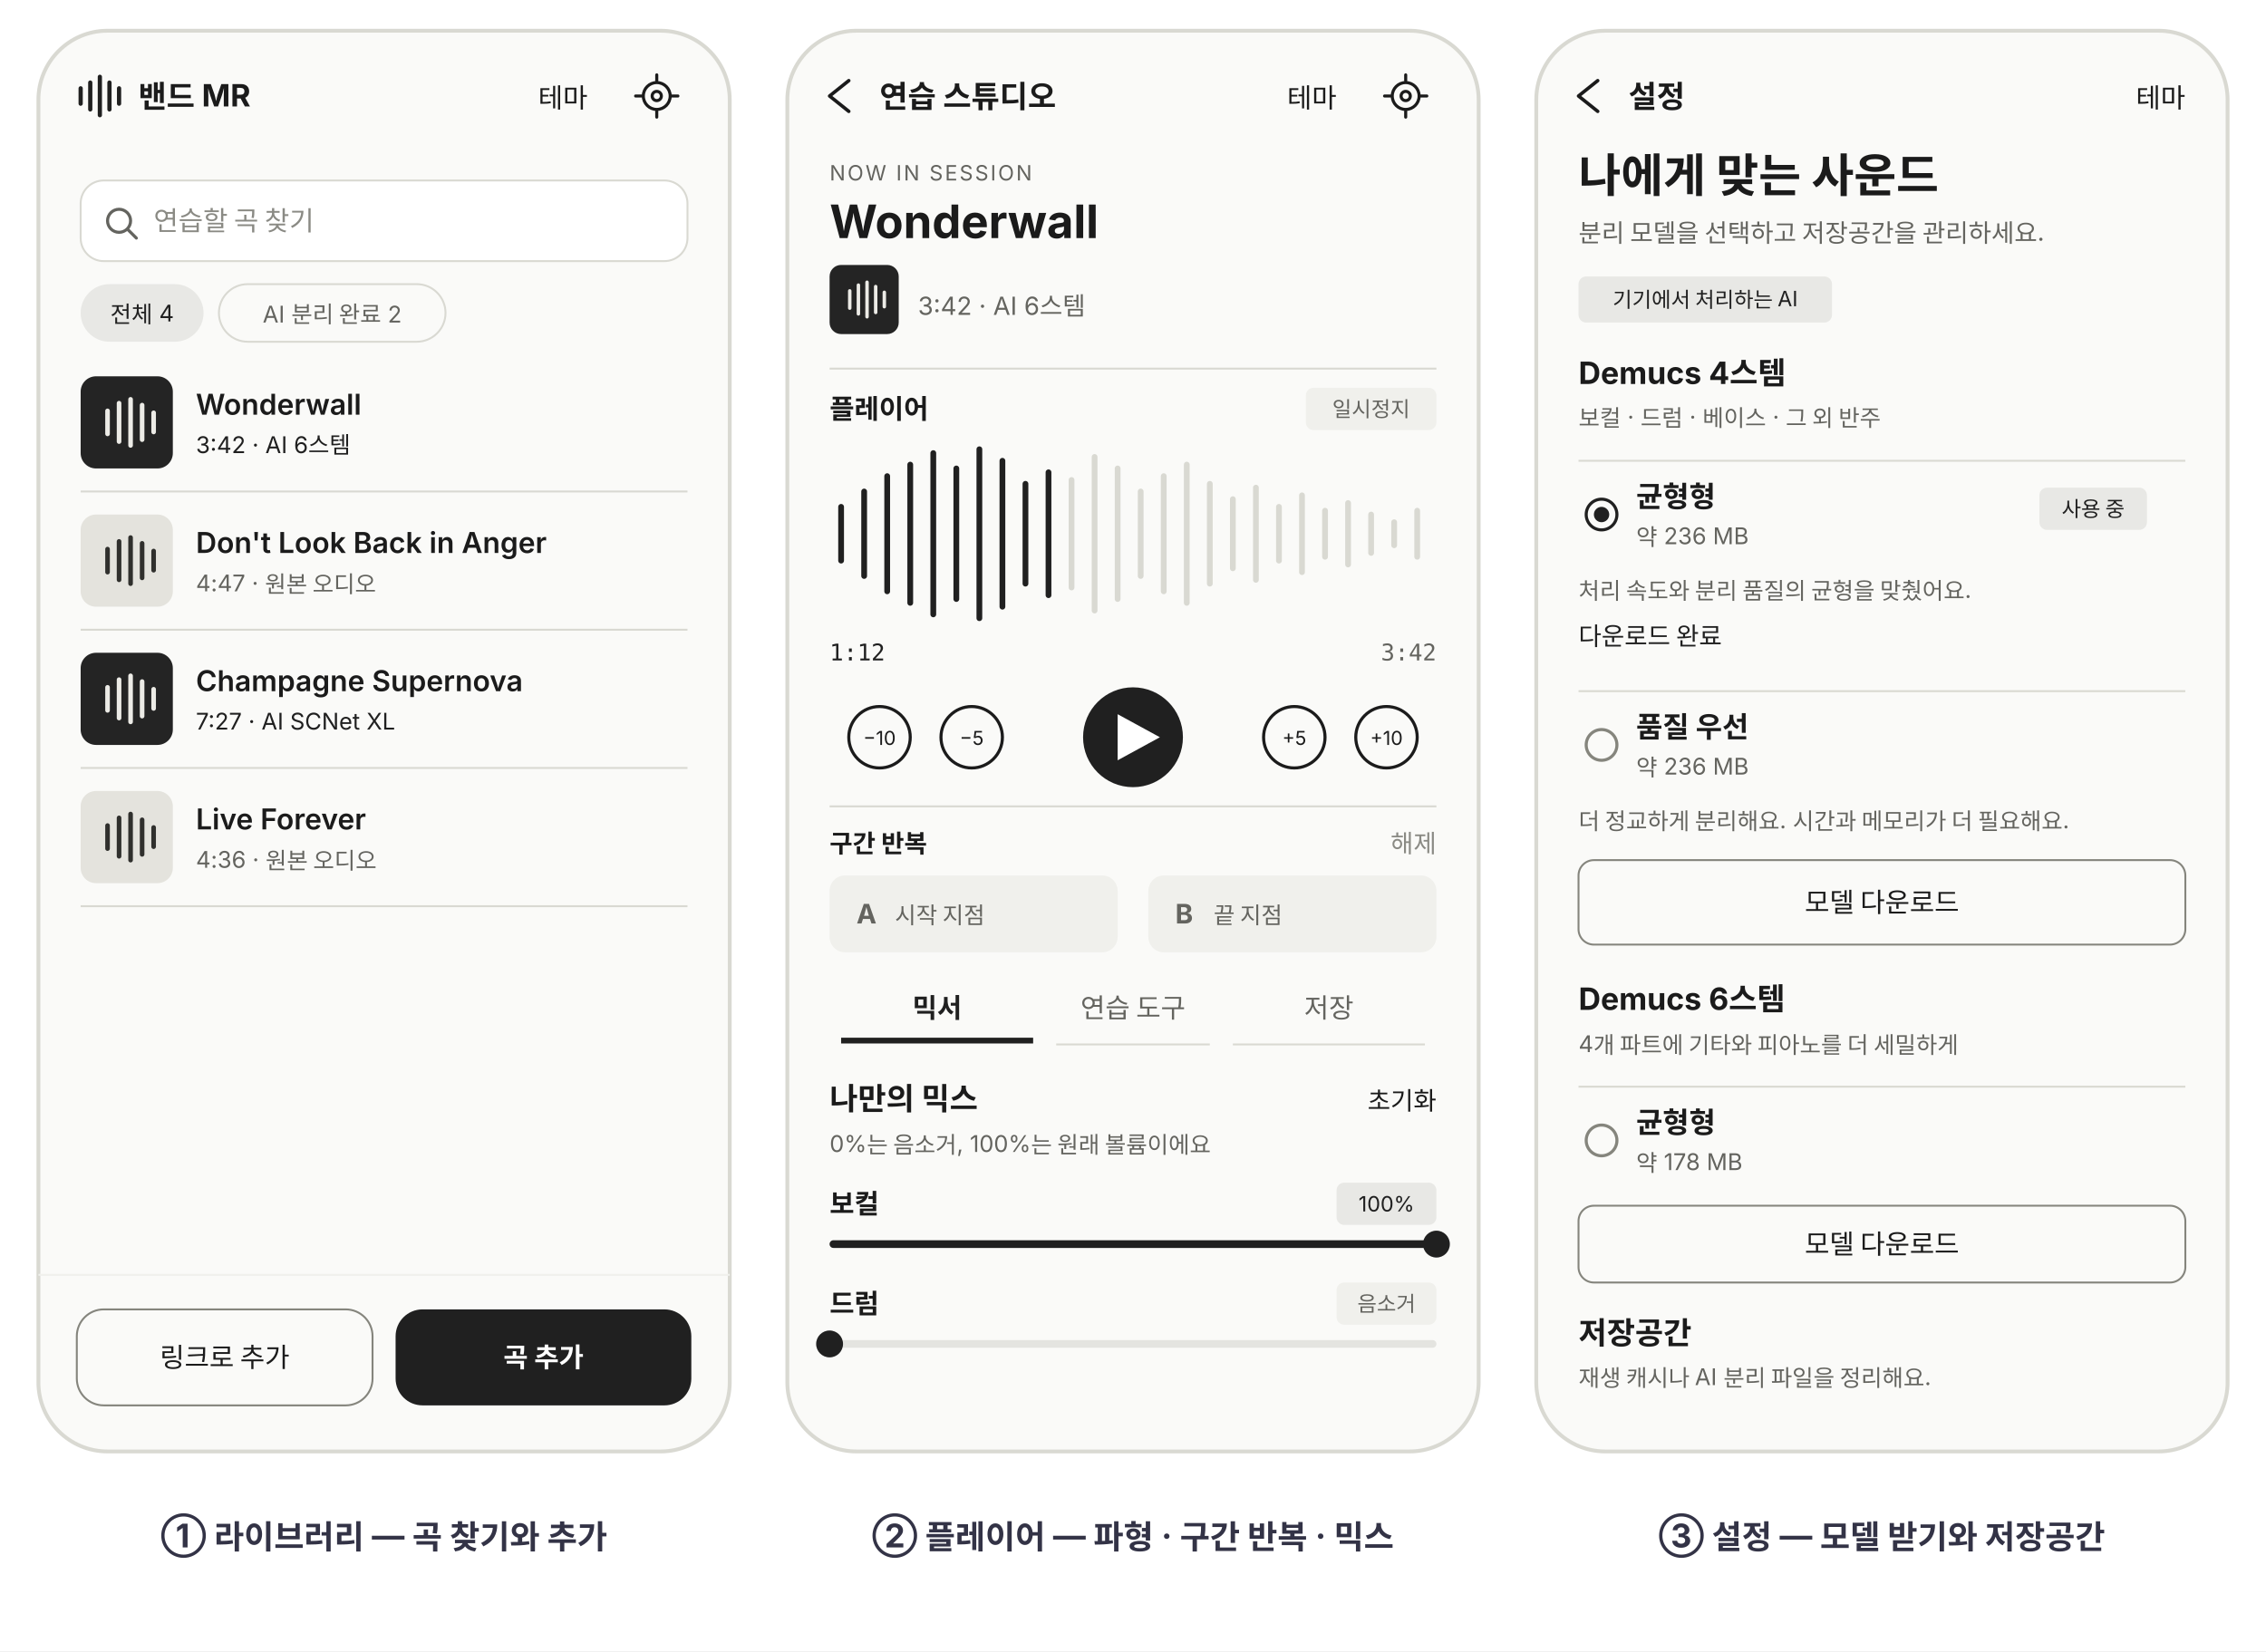
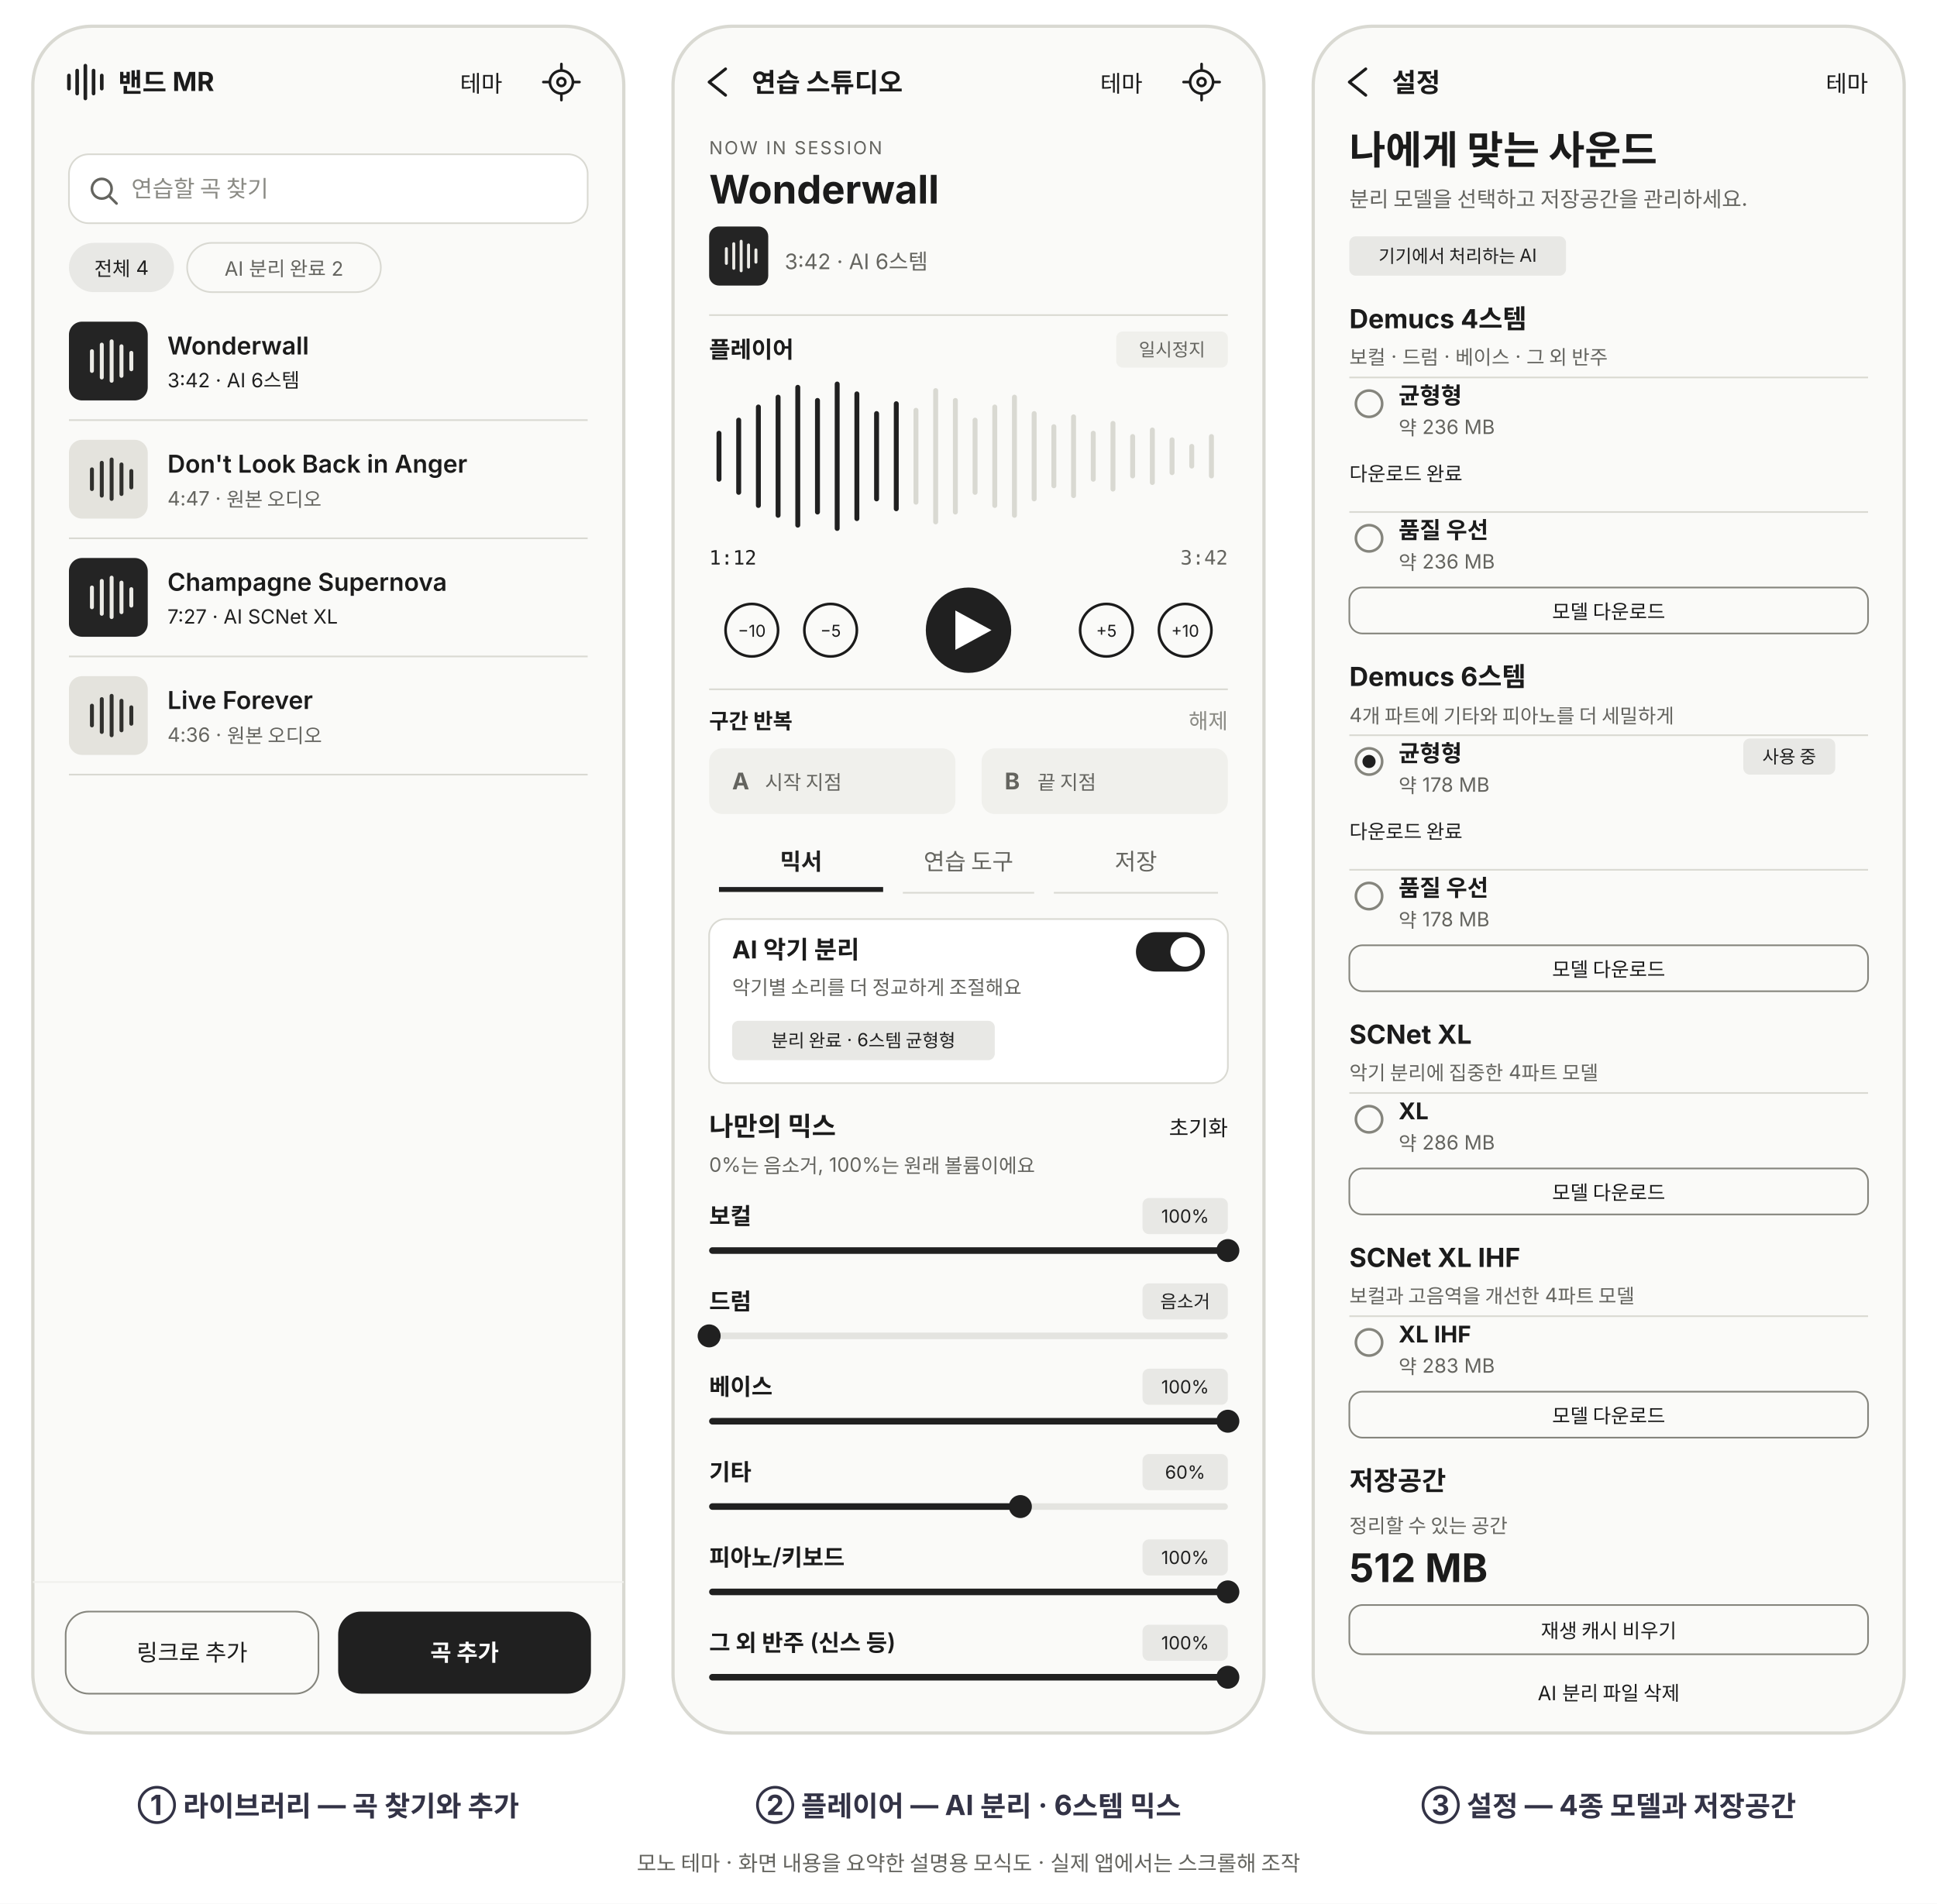
- <svg xmlns="http://www.w3.org/2000/svg" width="1180" height="860" viewBox="0 0 1180 860">
-   <rect width="1180" height="860" fill="#ffffff" />
+ <svg xmlns="http://www.w3.org/2000/svg" width="1180" height="1160" viewBox="0 0 1180 1160">
+   <rect width="1180" height="1160" fill="#ffffff" />
  <defs>
    <g id="brand">
      <line x1="0" y1="8" x2="0" y2="16" stroke="#202020" stroke-width="2.2" stroke-linecap="round" />
      <line x1="5" y1="5" x2="5" y2="19" stroke="#202020" stroke-width="2.2" stroke-linecap="round" />
      <line x1="10" y1="2" x2="10" y2="22" stroke="#202020" stroke-width="2.2" stroke-linecap="round" />
      <line x1="15" y1="5" x2="15" y2="19" stroke="#202020" stroke-width="2.2" stroke-linecap="round" />
      <line x1="20" y1="8" x2="20" y2="16" stroke="#202020" stroke-width="2.2" stroke-linecap="round" />
    </g>
    <g id="gear">
      <circle cx="0" cy="0" r="7" fill="none" stroke="#1B1B1B" stroke-width="1.6" />
      <circle cx="0" cy="0" r="2.4" fill="none" stroke="#1B1B1B" stroke-width="1.6" />
      <line x1="0" y1="-11" x2="0" y2="-8" stroke="#1B1B1B" stroke-width="1.6" stroke-linecap="round" />
      <line x1="0" y1="8" x2="0" y2="11" stroke="#1B1B1B" stroke-width="1.6" stroke-linecap="round" />
      <line x1="-11" y1="0" x2="-8" y2="0" stroke="#1B1B1B" stroke-width="1.6" stroke-linecap="round" />
      <line x1="8" y1="0" x2="11" y2="0" stroke="#1B1B1B" stroke-width="1.6" stroke-linecap="round" />
    </g>
    <g id="back">
      <polyline points="10,0 0,8 10,16" fill="none" stroke="#1B1B1B" stroke-width="1.8" stroke-linejoin="round" stroke-linecap="round" />
    </g>
    <g id="art-dark">
      <rect width="48" height="48" rx="8" fill="#242424" />
      <line x1="14" y1="30" x2="14" y2="18" stroke="#ECEBE6" stroke-width="2.4" stroke-linecap="round" />
      <line x1="20" y1="34" x2="20" y2="14" stroke="#ECEBE6" stroke-width="2.4" stroke-linecap="round" />
      <line x1="26" y1="36" x2="26" y2="12" stroke="#ECEBE6" stroke-width="2.4" stroke-linecap="round" />
      <line x1="32" y1="33" x2="32" y2="15" stroke="#ECEBE6" stroke-width="2.4" stroke-linecap="round" />
      <line x1="38" y1="29" x2="38" y2="19" stroke="#ECEBE6" stroke-width="2.4" stroke-linecap="round" />
    </g>
    <g id="art-light">
      <rect width="48" height="48" rx="8" fill="#E4E3DD" />
      <line x1="14" y1="30" x2="14" y2="18" stroke="#30302D" stroke-width="2.4" stroke-linecap="round" />
      <line x1="20" y1="34" x2="20" y2="14" stroke="#30302D" stroke-width="2.4" stroke-linecap="round" />
      <line x1="26" y1="36" x2="26" y2="12" stroke="#30302D" stroke-width="2.4" stroke-linecap="round" />
      <line x1="32" y1="33" x2="32" y2="15" stroke="#30302D" stroke-width="2.4" stroke-linecap="round" />
      <line x1="38" y1="29" x2="38" y2="19" stroke="#30302D" stroke-width="2.4" stroke-linecap="round" />
    </g>
  </defs>
  <g transform="translate(20,16)" font-family="-apple-system,'Apple SD Gothic Neo','Noto Sans KR',sans-serif">
-     <rect width="360" height="740" rx="36" fill="#FAFAF8" stroke="#D9D9D2" stroke-width="2" />
+     <rect width="360" height="1040" rx="36" fill="#FAFAF8" stroke="#D9D9D2" stroke-width="2" />
    <use href="#brand" x="22" y="22" />
    <text x="52" y="40" font-size="16" font-weight="650" fill="#1B1B1B">밴드 MR</text>
    <text x="286" y="40" font-size="14" fill="#1B1B1B" text-anchor="end">테마</text>
    <use href="#gear" x="322" y="34" />
    <rect x="22" y="78" width="316" height="42" rx="12" fill="#FFFFFF" stroke="#D9D9D2" />
    <circle cx="42" cy="99" r="6" fill="none" stroke="#64645F" stroke-width="1.6" />
    <line x1="46.5" y1="103.5" x2="51" y2="108" stroke="#64645F" stroke-width="1.6" stroke-linecap="round" />
    <text x="60" y="104" font-size="14" fill="#8A8A84">연습할 곡 찾기</text>
    <rect x="22" y="132" width="64" height="30" rx="15" fill="#E8E8E5" />
    <text x="54" y="152" font-size="12" fill="#202020" text-anchor="middle">전체 4</text>
    <rect x="94" y="132" width="118" height="30" rx="15" fill="#FAFAF8" stroke="#D9D9D2" />
    <text x="153" y="152" font-size="12" fill="#64645F" text-anchor="middle">AI 분리 완료 2</text>
    <use href="#art-dark" x="22" y="180" />
    <text x="82" y="200" font-size="15" font-weight="600" fill="#1B1B1B">Wonderwall</text>
    <text x="82" y="220" font-size="12" fill="#202020">3:42 · AI 6스템</text>
    <line x1="22" y1="240" x2="338" y2="240" stroke="#D9D9D2" />
    <use href="#art-light" x="22" y="252" />
    <text x="82" y="272" font-size="15" font-weight="600" fill="#1B1B1B">Don't Look Back in Anger</text>
    <text x="82" y="292" font-size="12" fill="#64645F">4:47 · 원본 오디오</text>
    <line x1="22" y1="312" x2="338" y2="312" stroke="#D9D9D2" />
    <use href="#art-dark" x="22" y="324" />
    <text x="82" y="344" font-size="15" font-weight="600" fill="#1B1B1B">Champagne Supernova</text>
    <text x="82" y="364" font-size="12" fill="#202020">7:27 · AI SCNet XL</text>
    <line x1="22" y1="384" x2="338" y2="384" stroke="#D9D9D2" />
    <use href="#art-light" x="22" y="396" />
    <text x="82" y="416" font-size="15" font-weight="600" fill="#1B1B1B">Live Forever</text>
    <text x="82" y="436" font-size="12" fill="#64645F">4:36 · 원본 오디오</text>
    <line x1="22" y1="456" x2="338" y2="456" stroke="#D9D9D2" />
-     <line x1="0" y1="648" x2="360" y2="648" stroke="#F0F0EC" />
-     <rect x="20" y="666" width="154" height="50" rx="14" fill="#FAFAF8" stroke="#85857D" />
-     <text x="97" y="696" font-size="14" fill="#1B1B1B" text-anchor="middle">링크로 추가</text>
-     <rect x="186" y="666" width="154" height="50" rx="14" fill="#202020" />
-     <text x="263" y="696" font-size="14" font-weight="650" fill="#FFFFFF" text-anchor="middle">곡 추가</text>
-     <text x="180" y="790" font-size="17" font-weight="650" fill="#333346" text-anchor="middle">① 라이브러리 — 곡 찾기와 추가</text>
+     <line x1="0" y1="948" x2="360" y2="948" stroke="#F0F0EC" />
+     <rect x="20" y="966" width="154" height="50" rx="14" fill="#FAFAF8" stroke="#85857D" />
+     <text x="97" y="996" font-size="14" fill="#1B1B1B" text-anchor="middle">링크로 추가</text>
+     <rect x="186" y="966" width="154" height="50" rx="14" fill="#202020" />
+     <text x="263" y="996" font-size="14" font-weight="650" fill="#FFFFFF" text-anchor="middle">곡 추가</text>
+     <text x="180" y="1090" font-size="17" font-weight="650" fill="#333346" text-anchor="middle">① 라이브러리 — 곡 찾기와 추가</text>
  </g>
  <g transform="translate(410,16)" font-family="-apple-system,'Apple SD Gothic Neo','Noto Sans KR',sans-serif">
-     <rect width="360" height="740" rx="36" fill="#FAFAF8" stroke="#D9D9D2" stroke-width="2" />
+     <rect width="360" height="1040" rx="36" fill="#FAFAF8" stroke="#D9D9D2" stroke-width="2" />
    <use href="#back" x="22" y="26" />
    <text x="48" y="40" font-size="16" font-weight="650" fill="#1B1B1B">연습 스튜디오</text>
    <text x="286" y="40" font-size="14" fill="#1B1B1B" text-anchor="end">테마</text>
    <use href="#gear" x="322" y="34" />
    <text x="22" y="78" font-size="11" letter-spacing="1" fill="#64645F">NOW IN SESSION</text>
    <text x="22" y="108" font-size="24" font-weight="650" fill="#1B1B1B">Wonderwall</text>
    <use href="#art-dark" transform="translate(22,122) scale(0.75)" />
    <text x="68" y="148" font-size="13" fill="#64645F">3:42 · AI 6스템</text>
    <line x1="22" y1="176" x2="338" y2="176" stroke="#D9D9D2" />
    <text x="22" y="202" font-size="14" font-weight="650" fill="#1B1B1B">플레이어</text>
    <rect x="270" y="186" width="68" height="22" rx="4" fill="#F0F0EC" />
    <text x="304" y="201" font-size="11" fill="#64645F" text-anchor="middle">일시정지</text>
    <g stroke="#202020" stroke-width="3" stroke-linecap="round">
      <line x1="28" y1="248" x2="28" y2="276" />
      <line x1="40" y1="240" x2="40" y2="284" />
      <line x1="52" y1="232" x2="52" y2="292" />
      <line x1="64" y1="226" x2="64" y2="298" />
      <line x1="76" y1="220" x2="76" y2="304" />
      <line x1="88" y1="228" x2="88" y2="296" />
      <line x1="100" y1="218" x2="100" y2="306" />
      <line x1="112" y1="224" x2="112" y2="300" />
      <line x1="124" y1="236" x2="124" y2="288" />
      <line x1="136" y1="230" x2="136" y2="294" />
    </g>
    <g stroke="#D9D9D2" stroke-width="3" stroke-linecap="round">
      <line x1="148" y1="234" x2="148" y2="290" />
      <line x1="160" y1="222" x2="160" y2="302" />
      <line x1="172" y1="228" x2="172" y2="296" />
      <line x1="184" y1="240" x2="184" y2="284" />
      <line x1="196" y1="232" x2="196" y2="292" />
      <line x1="208" y1="226" x2="208" y2="298" />
      <line x1="220" y1="236" x2="220" y2="288" />
      <line x1="232" y1="244" x2="232" y2="280" />
      <line x1="244" y1="238" x2="244" y2="286" />
      <line x1="256" y1="248" x2="256" y2="276" />
      <line x1="268" y1="242" x2="268" y2="282" />
      <line x1="280" y1="250" x2="280" y2="274" />
      <line x1="292" y1="246" x2="292" y2="278" />
      <line x1="304" y1="252" x2="304" y2="272" />
      <line x1="316" y1="256" x2="316" y2="268" />
      <line x1="328" y1="250" x2="328" y2="274" />
    </g>
    <text x="22" y="328" font-size="12" font-family="ui-monospace,monospace" fill="#202020">1:12</text>
    <text x="338" y="328" font-size="12" font-family="ui-monospace,monospace" fill="#64645F" text-anchor="end">3:42</text>
    <g fill="none" stroke="#1B1B1B" stroke-width="1.6">
      <circle cx="48" cy="368" r="16" />
      <circle cx="96" cy="368" r="16" />
      <circle cx="264" cy="368" r="16" />
      <circle cx="312" cy="368" r="16" />
    </g>
    <text x="48" y="372" font-size="10" fill="#1B1B1B" text-anchor="middle">−10</text>
    <text x="96" y="372" font-size="10" fill="#1B1B1B" text-anchor="middle">−5</text>
    <circle cx="180" cy="368" r="26" fill="#202020" />
    <polygon points="172,356 172,380 194,368" fill="#FFFFFF" />
    <text x="264" y="372" font-size="10" fill="#1B1B1B" text-anchor="middle">+5</text>
    <text x="312" y="372" font-size="10" fill="#1B1B1B" text-anchor="middle">+10</text>
    <line x1="22" y1="404" x2="338" y2="404" stroke="#D9D9D2" />
    <text x="22" y="428" font-size="13" font-weight="650" fill="#1B1B1B">구간 반복</text>
    <text x="338" y="428" font-size="13" fill="#8A8A84" text-anchor="end">해제</text>
    <rect x="22" y="440" width="150" height="40" rx="8" fill="#F0F0EC" />
    <text x="36" y="465" font-size="14" font-weight="650" fill="#64645F">A</text>
    <text x="56" y="465" font-size="12" fill="#64645F">시작 지점</text>
    <rect x="188" y="440" width="150" height="40" rx="8" fill="#F0F0EC" />
    <text x="202" y="465" font-size="14" font-weight="650" fill="#64645F">B</text>
    <text x="222" y="465" font-size="12" fill="#64645F">끝 지점</text>
    <text x="78" y="514" font-size="14" font-weight="650" fill="#202020" text-anchor="middle">믹서</text>
    <line x1="28" y1="526" x2="128" y2="526" stroke="#202020" stroke-width="3" />
    <text x="180" y="514" font-size="14" fill="#64645F" text-anchor="middle">연습 도구</text>
    <line x1="140" y1="528" x2="220" y2="528" stroke="#D9D9D2" />
    <text x="282" y="514" font-size="14" fill="#64645F" text-anchor="middle">저장</text>
    <line x1="232" y1="528" x2="332" y2="528" stroke="#D9D9D2" />
-     <text x="22" y="562" font-size="16" font-weight="650" fill="#1B1B1B">나만의 믹스</text>
-     <text x="338" y="562" font-size="13" fill="#1B1B1B" text-anchor="end">초기화</text>
-     <text x="22" y="584" font-size="12" fill="#64645F">0%는 음소거, 100%는 원래 볼륨이에요</text>
-     <text x="22" y="616" font-size="14" font-weight="600" fill="#1B1B1B">보컬</text>
-     <rect x="286" y="600" width="52" height="22" rx="4" fill="#E8E8E5" />
-     <text x="312" y="615" font-size="11" fill="#202020" text-anchor="middle">100%</text>
-     <rect x="22" y="630" width="316" height="4" rx="2" fill="#E4E4E0" />
-     <rect x="22" y="630" width="316" height="4" rx="2" fill="#202020" />
-     <circle cx="338" cy="632" r="7" fill="#202020" />
-     <text x="22" y="668" font-size="14" font-weight="600" fill="#1B1B1B">드럼</text>
-     <rect x="286" y="652" width="52" height="22" rx="4" fill="#F0F0EC" />
-     <text x="312" y="667" font-size="11" fill="#64645F" text-anchor="middle">음소거</text>
-     <rect x="22" y="682" width="316" height="4" rx="2" fill="#E4E4E0" />
-     <circle cx="22" cy="684" r="7" fill="#202020" />
-     <text x="180" y="790" font-size="17" font-weight="650" fill="#333346" text-anchor="middle">② 플레이어 — 파형 · 구간 반복 · 믹스</text>
+     <rect x="22" y="544" width="316" height="100" rx="10" fill="#FFFFFF" stroke="#D9D9D2" />
+     <text x="36" y="568" font-size="15" font-weight="650" fill="#1B1B1B">AI 악기 분리</text>
+     <rect x="282" y="552" width="42" height="24" rx="12" fill="#202020" />
+     <circle cx="312" cy="564" r="9" fill="#FFFFFF" />
+     <text x="36" y="590" font-size="12" fill="#64645F">악기별 소리를 더 정교하게 조절해요</text>
+     <rect x="36" y="606" width="160" height="24" rx="4" fill="#E8E8E5" />
+     <text x="116" y="622" font-size="11" fill="#202020" text-anchor="middle">분리 완료 · 6스템 균형형</text>
+     <text x="22" y="676" font-size="16" font-weight="650" fill="#1B1B1B">나만의 믹스</text>
+     <text x="338" y="676" font-size="13" fill="#1B1B1B" text-anchor="end">초기화</text>
+     <text x="22" y="698" font-size="12" fill="#64645F">0%는 음소거, 100%는 원래 볼륨이에요</text>
+     <text x="22" y="730" font-size="14" font-weight="600" fill="#1B1B1B">보컬</text>
+     <rect x="286" y="714" width="52" height="22" rx="4" fill="#E8E8E5" />
+     <text x="312" y="729" font-size="11" fill="#202020" text-anchor="middle">100%</text>
+     <rect x="22" y="744" width="316" height="4" rx="2" fill="#E4E4E0" />
+     <rect x="22" y="744" width="316" height="4" rx="2" fill="#202020" />
+     <circle cx="338" cy="746" r="7" fill="#202020" />
+     <text x="22" y="782" font-size="14" font-weight="600" fill="#1B1B1B">드럼</text>
+     <rect x="286" y="766" width="52" height="22" rx="4" fill="#E8E8E5" />
+     <text x="312" y="781" font-size="11" fill="#202020" text-anchor="middle">음소거</text>
+     <rect x="22" y="796" width="316" height="4" rx="2" fill="#E4E4E0" />
+     <circle cx="22" cy="798" r="7" fill="#202020" />
+     <text x="22" y="834" font-size="14" font-weight="600" fill="#1B1B1B">베이스</text>
+     <rect x="286" y="818" width="52" height="22" rx="4" fill="#E8E8E5" />
+     <text x="312" y="833" font-size="11" fill="#202020" text-anchor="middle">100%</text>
+     <rect x="22" y="848" width="316" height="4" rx="2" fill="#E4E4E0" />
+     <rect x="22" y="848" width="316" height="4" rx="2" fill="#202020" />
+     <circle cx="338" cy="850" r="7" fill="#202020" />
+     <text x="22" y="886" font-size="14" font-weight="600" fill="#1B1B1B">기타</text>
+     <rect x="286" y="870" width="52" height="22" rx="4" fill="#E8E8E5" />
+     <text x="312" y="885" font-size="11" fill="#202020" text-anchor="middle">60%</text>
+     <rect x="22" y="900" width="316" height="4" rx="2" fill="#E4E4E0" />
+     <rect x="22" y="900" width="189.6" height="4" rx="2" fill="#202020" />
+     <circle cx="211.6" cy="902" r="7" fill="#202020" />
+     <text x="22" y="938" font-size="14" font-weight="600" fill="#1B1B1B">피아노/키보드</text>
+     <rect x="286" y="922" width="52" height="22" rx="4" fill="#E8E8E5" />
+     <text x="312" y="937" font-size="11" fill="#202020" text-anchor="middle">100%</text>
+     <rect x="22" y="952" width="316" height="4" rx="2" fill="#E4E4E0" />
+     <rect x="22" y="952" width="316" height="4" rx="2" fill="#202020" />
+     <circle cx="338" cy="954" r="7" fill="#202020" />
+     <text x="22" y="990" font-size="14" font-weight="600" fill="#1B1B1B">그 외 반주 (신스 등)</text>
+     <rect x="286" y="974" width="52" height="22" rx="4" fill="#E8E8E5" />
+     <text x="312" y="989" font-size="11" fill="#202020" text-anchor="middle">100%</text>
+     <rect x="22" y="1004" width="316" height="4" rx="2" fill="#E4E4E0" />
+     <rect x="22" y="1004" width="316" height="4" rx="2" fill="#202020" />
+     <circle cx="338" cy="1006" r="7" fill="#202020" />
+     <text x="180" y="1090" font-size="17" font-weight="650" fill="#333346" text-anchor="middle">② 플레이어 — AI 분리 · 6스템 믹스</text>
  </g>
  <g transform="translate(800,16)" font-family="-apple-system,'Apple SD Gothic Neo','Noto Sans KR',sans-serif">
-     <rect width="360" height="740" rx="36" fill="#FAFAF8" stroke="#D9D9D2" stroke-width="2" />
+     <rect width="360" height="1040" rx="36" fill="#FAFAF8" stroke="#D9D9D2" stroke-width="2" />
    <use href="#back" x="22" y="26" />
    <text x="48" y="40" font-size="16" font-weight="650" fill="#1B1B1B">설정</text>
    <text x="338" y="40" font-size="14" fill="#1B1B1B" text-anchor="end">테마</text>
    <text x="22" y="84" font-size="24" font-weight="650" fill="#1B1B1B">나에게 맞는 사운드</text>
    <text x="22" y="110" font-size="13" fill="#64645F">분리 모델을 선택하고 저장공간을 관리하세요.</text>
    <rect x="22" y="128" width="132" height="24" rx="4" fill="#E8E8E5" />
    <text x="88" y="144" font-size="11" fill="#202020" text-anchor="middle">기기에서 처리하는 AI</text>
    <text x="22" y="184" font-size="16" font-weight="650" fill="#1B1B1B">Demucs 4스템</text>
    <text x="22" y="206" font-size="12" fill="#64645F">보컬 · 드럼 · 베이스 · 그 외 반주</text>
-     <line x1="22" y1="224" x2="338" y2="224" stroke="#D9D9D2" />
-     <circle cx="34" cy="252" r="8" fill="none" stroke="#202020" stroke-width="1.6" />
-     <circle cx="34" cy="252" r="4" fill="#202020" />
-     <text x="52" y="248" font-size="15" font-weight="650" fill="#1B1B1B">균형형</text>
-     <text x="52" y="268" font-size="12" fill="#64645F">약 236 MB</text>
-     <rect x="262" y="238" width="56" height="22" rx="4" fill="#E8E8E5" />
-     <text x="290" y="253" font-size="11" fill="#202020" text-anchor="middle">사용 중</text>
-     <text x="22" y="296" font-size="12" fill="#64645F">처리 속도와 분리 품질의 균형을 맞췄어요.</text>
-     <text x="22" y="320" font-size="13" fill="#202020">다운로드 완료</text>
-     <line x1="22" y1="344" x2="338" y2="344" stroke="#D9D9D2" />
-     <circle cx="34" cy="372" r="8" fill="none" stroke="#85857D" stroke-width="1.6" />
-     <text x="52" y="368" font-size="15" font-weight="650" fill="#1B1B1B">품질 우선</text>
-     <text x="52" y="388" font-size="12" fill="#64645F">약 236 MB</text>
-     <text x="22" y="416" font-size="12" fill="#64645F">더 정교하게 분리해요. 시간과 메모리가 더 필요해요.</text>
-     <rect x="22" y="432" width="316" height="44" rx="8" fill="#FAFAF8" stroke="#85857D" />
-     <text x="180" y="459" font-size="14" fill="#1B1B1B" text-anchor="middle">모델 다운로드</text>
-     <text x="22" y="510" font-size="16" font-weight="650" fill="#1B1B1B">Demucs 6스템</text>
-     <text x="22" y="532" font-size="12" fill="#64645F">4개 파트에 기타와 피아노를 더 세밀하게</text>
-     <line x1="22" y1="550" x2="338" y2="550" stroke="#D9D9D2" />
-     <circle cx="34" cy="578" r="8" fill="none" stroke="#85857D" stroke-width="1.6" />
-     <text x="52" y="574" font-size="15" font-weight="650" fill="#1B1B1B">균형형</text>
-     <text x="52" y="594" font-size="12" fill="#64645F">약 178 MB</text>
-     <rect x="22" y="612" width="316" height="40" rx="8" fill="#FAFAF8" stroke="#85857D" />
-     <text x="180" y="637" font-size="14" fill="#1B1B1B" text-anchor="middle">모델 다운로드</text>
-     <text x="22" y="684" font-size="16" font-weight="650" fill="#1B1B1B">저장공간</text>
-     <text x="22" y="706" font-size="12" fill="#64645F">재생 캐시나 AI 분리 파일을 정리해요.</text>
-     <text x="180" y="790" font-size="17" font-weight="650" fill="#333346" text-anchor="middle">③ 설정 — 모델 받기와 저장공간</text>
+     <line x1="22" y1="214" x2="338" y2="214" stroke="#D9D9D2" />
+     <circle cx="34" cy="230" r="8" fill="none" stroke="#85857D" stroke-width="1.6" />
+     <text x="52" y="230" font-size="14" font-weight="650" fill="#1B1B1B">균형형</text>
+     <text x="52" y="249" font-size="12" fill="#64645F">약 236 MB</text>
+     <text x="22" y="277" font-size="12" fill="#202020">다운로드 완료</text>
+     <line x1="22" y1="296" x2="338" y2="296" stroke="#D9D9D2" />
+     <circle cx="34" cy="312" r="8" fill="none" stroke="#85857D" stroke-width="1.6" />
+     <text x="52" y="312" font-size="14" font-weight="650" fill="#1B1B1B">품질 우선</text>
+     <text x="52" y="331" font-size="12" fill="#64645F">약 236 MB</text>
+     <rect x="22" y="342" width="316" height="28" rx="8" fill="#FAFAF8" stroke="#85857D" />
+     <text x="180" y="361" font-size="12" fill="#1B1B1B" text-anchor="middle">모델 다운로드</text>
+     <text x="22" y="402" font-size="16" font-weight="650" fill="#1B1B1B">Demucs 6스템</text>
+     <text x="22" y="424" font-size="12" fill="#64645F">4개 파트에 기타와 피아노를 더 세밀하게</text>
+     <line x1="22" y1="432" x2="338" y2="432" stroke="#D9D9D2" />
+     <circle cx="34" cy="448" r="8" fill="none" stroke="#85857D" stroke-width="1.6" />
+     <text x="52" y="448" font-size="14" font-weight="650" fill="#1B1B1B">균형형</text>
+     <text x="52" y="467" font-size="12" fill="#64645F">약 178 MB</text>
+     <circle cx="34" cy="448" r="4" fill="#202020" />
+     <rect x="262" y="434" width="56" height="22" rx="4" fill="#E8E8E5" />
+     <text x="290" y="449" font-size="11" fill="#202020" text-anchor="middle">사용 중</text>
+     <text x="22" y="495" font-size="12" fill="#202020">다운로드 완료</text>
+     <line x1="22" y1="514" x2="338" y2="514" stroke="#D9D9D2" />
+     <circle cx="34" cy="530" r="8" fill="none" stroke="#85857D" stroke-width="1.6" />
+     <text x="52" y="530" font-size="14" font-weight="650" fill="#1B1B1B">품질 우선</text>
+     <text x="52" y="549" font-size="12" fill="#64645F">약 178 MB</text>
+     <rect x="22" y="560" width="316" height="28" rx="8" fill="#FAFAF8" stroke="#85857D" />
+     <text x="180" y="579" font-size="12" fill="#1B1B1B" text-anchor="middle">모델 다운로드</text>
+     <text x="22" y="620" font-size="16" font-weight="650" fill="#1B1B1B">SCNet XL</text>
+     <text x="22" y="642" font-size="12" fill="#64645F">악기 분리에 집중한 4파트 모델</text>
+     <line x1="22" y1="650" x2="338" y2="650" stroke="#D9D9D2" />
+     <circle cx="34" cy="666" r="8" fill="none" stroke="#85857D" stroke-width="1.6" />
+     <text x="52" y="666" font-size="14" font-weight="650" fill="#1B1B1B">XL</text>
+     <text x="52" y="685" font-size="12" fill="#64645F">약 286 MB</text>
+     <rect x="22" y="696" width="316" height="28" rx="8" fill="#FAFAF8" stroke="#85857D" />
+     <text x="180" y="715" font-size="12" fill="#1B1B1B" text-anchor="middle">모델 다운로드</text>
+     <text x="22" y="756" font-size="16" font-weight="650" fill="#1B1B1B">SCNet XL IHF</text>
+     <text x="22" y="778" font-size="12" fill="#64645F">보컬과 고음역을 개선한 4파트 모델</text>
+     <line x1="22" y1="786" x2="338" y2="786" stroke="#D9D9D2" />
+     <circle cx="34" cy="802" r="8" fill="none" stroke="#85857D" stroke-width="1.6" />
+     <text x="52" y="802" font-size="14" font-weight="650" fill="#1B1B1B">XL IHF</text>
+     <text x="52" y="821" font-size="12" fill="#64645F">약 283 MB</text>
+     <rect x="22" y="832" width="316" height="28" rx="8" fill="#FAFAF8" stroke="#85857D" />
+     <text x="180" y="851" font-size="12" fill="#1B1B1B" text-anchor="middle">모델 다운로드</text>
+     <text x="22" y="892" font-size="16" font-weight="650" fill="#1B1B1B">저장공간</text>
+     <text x="22" y="918" font-size="12" fill="#64645F">정리할 수 있는 공간</text>
+     <text x="22" y="948" font-size="24" font-weight="650" fill="#1B1B1B">512 MB</text>
+     <rect x="22" y="962" width="316" height="30" rx="8" fill="#FAFAF8" stroke="#85857D" />
+     <text x="180" y="982" font-size="12" fill="#1B1B1B" text-anchor="middle">재생 캐시 비우기</text>
+     <text x="180" y="1020" font-size="12" fill="#1B1B1B" text-anchor="middle">AI 분리 파일 삭제</text>
+     <text x="180" y="1090" font-size="17" font-weight="650" fill="#333346" text-anchor="middle">③ 설정 — 4종 모델과 저장공간</text>
  </g>
+   <text x="590" y="1140" font-family="-apple-system,'Apple SD Gothic Neo',sans-serif" font-size="13" fill="#64645F" text-anchor="middle">모노 테마 · 화면 내용을 요약한 설명용 모식도 · 실제 앱에서는 스크롤해 조작</text>
</svg>
